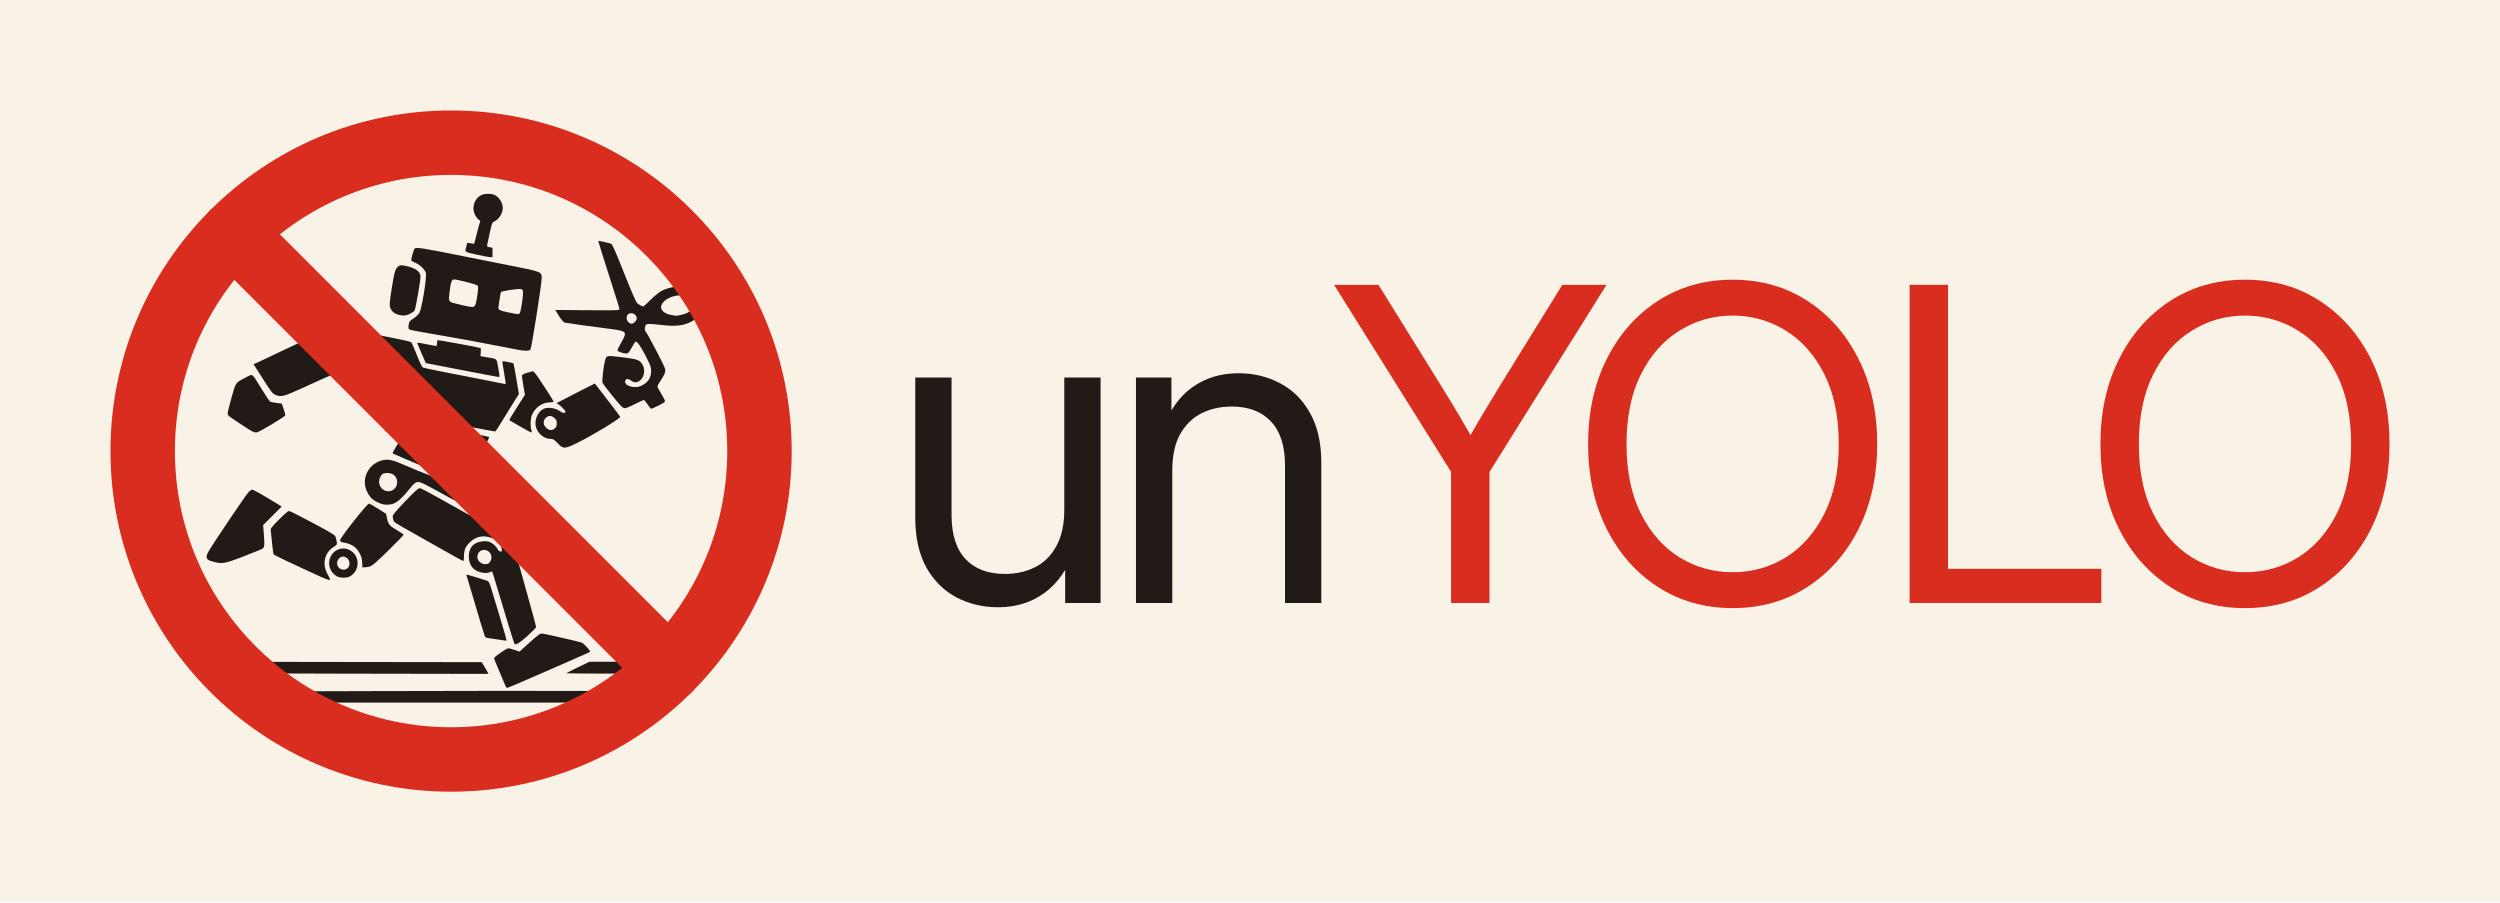
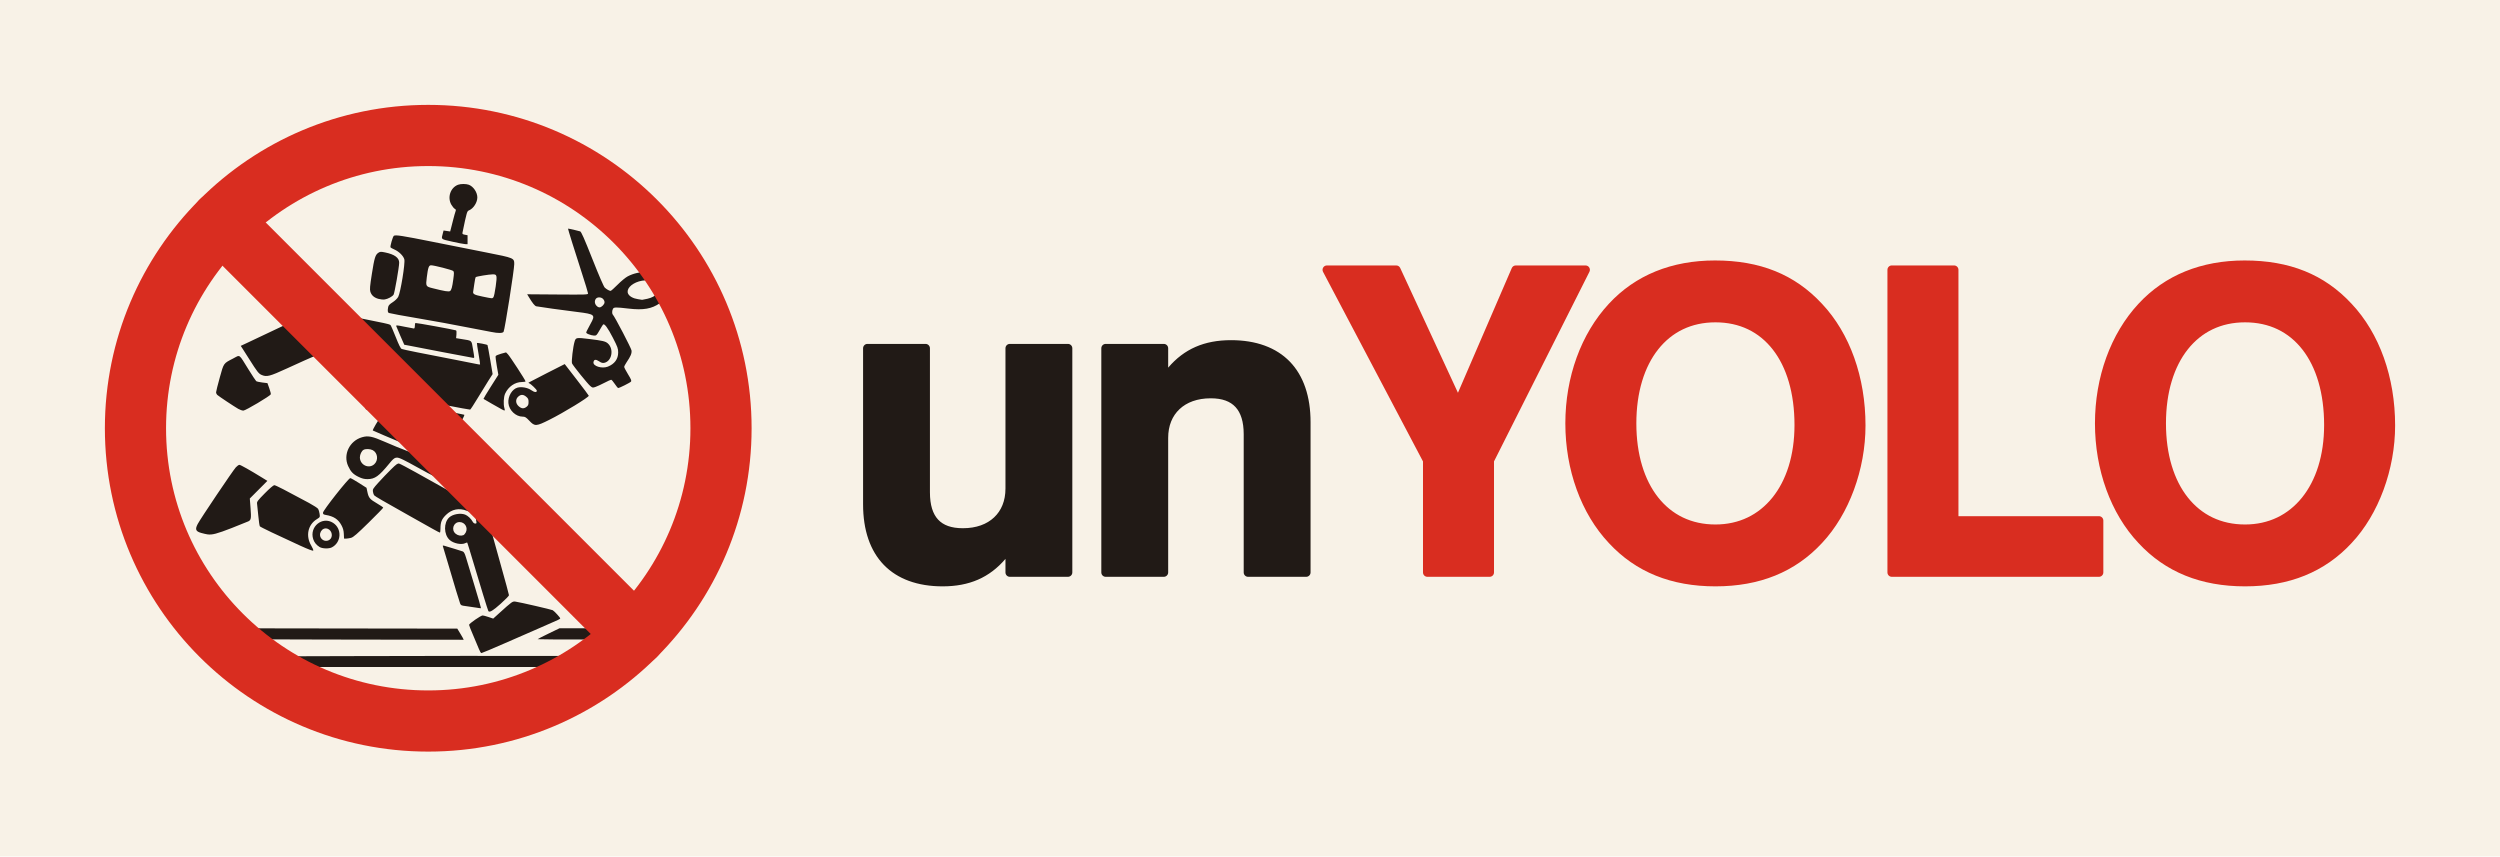
- <svg xmlns="http://www.w3.org/2000/svg" width="560" height="202.085" viewBox="0 0 1086.275 392" role="img" aria-labelledby="title" version="1.1" id="svg25">
+ <svg xmlns="http://www.w3.org/2000/svg" width="560" height="191.851" viewBox="0 0 1144.221 392" role="img" aria-labelledby="title" version="1.1" id="svg25">
  <defs id="defs29" />
-   <rect id="background" x="0" y="0" width="1086.28" height="392" fill="#f8f2e7" />
+   <rect id="background" x="0" y="0" width="1144.22" height="392" fill="#f8f2e7" />
  <g transform="translate(36,36)" id="g17">
    <g transform="matrix(1.302598,0,0,1.302598,44.1069,50.21171)" id="g9">
      <g transform="translate(-17.32738,-40.75645)" id="g7">
        <path fill="#211a16" d="m 34.981,207.089 -2.01,-1.852 46.284,-0.132 c 25.456,-0.073 56.344,-0.101 68.641,-0.063 l 22.357,0.069 -2.096,1.912 -2.096,1.912 -64.535,0.003 -64.535,0.003 z m 89.146,-4.432 c -0.288,-0.764 -1.19,-2.911 -2.003,-4.771 -0.814,-1.86 -1.479,-3.555 -1.479,-3.766 0,-0.437 4.144,-3.303 4.775,-3.303 0.228,0 1.154,0.25 2.059,0.556 l 1.645,0.556 2.004,-1.812 c 4.712,-4.262 4.773,-4.305 5.856,-4.152 1.553,0.219 12.585,2.765 13.046,3.011 0.537,0.286 2.629,2.556 2.629,2.852 0,0.269 -0.021,0.279 -6.482,3.088 -2.765,1.202 -8.592,3.748 -12.949,5.658 -4.357,1.91 -8.069,3.473 -8.249,3.473 -0.18,0 -0.563,-0.625 -0.851,-1.389 z m -54.214,-3.373 -43.338,-0.132 -1.919,-1.919 -1.919,-1.919 44.179,0.067 49.588,0.067 1.172,1.934 c 0.645,1.063 1.13,1.956 1.078,1.984 -0.052,0.028 -22.031,-0.009 -48.842,-0.082 z m 74.809,-0.118 c 0,-0.065 1.738,-0.958 3.861,-1.984 l 3.861,-1.867 h 16.511 c 9.081,0 16.511,0.046 16.511,0.102 0,0.056 -0.863,0.947 -1.918,1.98 l -1.918,1.878 -18.455,0.004 c -10.15,0.002 -18.455,-0.049 -18.455,-0.113 z m -17.304,-9.894 c -0.188,-0.304 -2.841,-8.916 -5.428,-17.619 -1.035,-3.482 -1.93,-6.379 -1.988,-6.438 -0.058,-0.058 -0.347,0.023 -0.64,0.18 -1.325,0.709 -4.205,0.131 -5.561,-1.116 -2.074,-1.906 -2.137,-6.09 -0.119,-7.915 1.262,-1.141 3.906,-1.61 5.558,-0.985 0.917,0.346 2.12,1.459 2.627,2.431 0.23,0.441 0.598,0.728 0.933,0.728 0.467,0 0.528,-0.113 0.389,-0.728 -0.09,-0.4 -0.24,-1.353 -0.332,-2.117 -0.196,-1.621 -0.222,-1.61 2.282,-0.902 l 1.715,0.485 1.002,3.681 c 0.551,2.025 2.309,8.339 3.908,14.031 1.598,5.692 2.906,10.52 2.906,10.73 0,0.209 -1.321,1.565 -2.935,3.012 -2.732,2.45 -3.934,3.158 -4.315,2.542 z m -8.769,-26.665 c 0.236,-0.09 0.613,-0.522 0.839,-0.958 0.869,-1.681 -0.314,-3.64 -2.198,-3.64 -2.114,0 -3.031,2.695 -1.387,4.078 0.789,0.664 1.849,0.865 2.746,0.521 z m 4.193,25.42 c -1.047,-0.181 -2.615,-0.412 -3.483,-0.513 -1.386,-0.161 -1.613,-0.27 -1.856,-0.888 -0.298,-0.757 -1.973,-6.301 -4.41,-14.595 -0.834,-2.838 -1.577,-5.322 -1.652,-5.521 -0.102,-0.271 0.023,-0.315 0.5,-0.176 2.28,0.665 6.017,1.816 6.49,1.999 0.412,0.159 0.72,0.74 1.144,2.156 0.319,1.066 1.656,5.488 2.97,9.826 1.315,4.338 2.348,7.922 2.296,7.964 -0.052,0.042 -0.951,-0.072 -1.998,-0.253 z M 61.405,166.339 c -8.27,-3.779 -14.041,-6.545 -14.274,-6.842 -0.129,-0.164 -0.375,-1.846 -0.547,-3.738 -0.172,-1.892 -0.367,-3.784 -0.433,-4.206 -0.108,-0.681 0.194,-1.086 2.709,-3.638 1.665,-1.69 3.041,-2.872 3.342,-2.872 0.462,0 3.905,1.764 12.188,6.243 1.584,0.857 3.033,1.797 3.221,2.089 0.187,0.292 0.416,1.067 0.509,1.722 0.167,1.183 0.16,1.195 -1.004,1.921 -3.127,1.949 -3.946,5.909 -1.92,9.274 0.481,0.799 0.797,1.581 0.701,1.736 -0.111,0.18 -1.745,-0.435 -4.491,-1.69 z m 6.719,0.435 c -1.147,-0.712 -1.873,-1.61 -2.247,-2.778 -1.396,-4.355 3.191,-8.118 6.972,-5.72 3.191,2.024 2.96,6.866 -0.413,8.621 -1.038,0.54 -3.351,0.474 -4.313,-0.123 z m 3.502,-2.555 c 1.317,-0.922 0.921,-3.254 -0.655,-3.853 -2.026,-0.77 -3.635,2.039 -2.066,3.608 0.746,0.746 1.862,0.846 2.721,0.245 z m 5.088,-0.455 c -0.005,-0.036 -0.042,-0.783 -0.082,-1.658 -0.054,-1.162 -0.284,-1.978 -0.851,-3.022 -1.131,-2.08 -2.713,-3.114 -5.474,-3.577 -0.817,-0.137 -0.992,-0.276 -0.992,-0.787 0,-0.809 8.998,-12.202 9.598,-12.154 0.232,0.019 1.609,0.793 3.06,1.72 l 2.638,1.686 0.328,1.535 c 0.428,2 0.849,2.492 3.409,3.979 1.173,0.682 2.133,1.34 2.133,1.463 0,0.123 -2.312,2.494 -5.137,5.269 -4.017,3.946 -5.358,5.107 -6.152,5.327 -0.91,0.253 -2.456,0.389 -2.478,0.219 z m -48.013,-1.432 c -0.437,-0.063 -1.424,-0.292 -2.193,-0.51 -1.919,-0.541 -2.196,-1.251 -1.217,-3.124 0.983,-1.879 12.429,-18.885 13.42,-19.938 0.445,-0.473 1.001,-0.86 1.235,-0.86 0.405,0 3.692,1.85 7.893,4.441 l 1.94,1.197 -3.088,3.096 -3.088,3.096 0.264,3.409 c 0.274,3.54 0.184,4.107 -0.729,4.596 -0.275,0.147 -2.922,1.211 -5.881,2.364 -5.218,2.033 -6.898,2.471 -8.555,2.232 z M 107.944,160.444 c -1.237,-0.697 -4.868,-2.737 -8.07,-4.533 -9.381,-5.262 -12.277,-6.945 -12.576,-7.305 -0.155,-0.187 -0.349,-0.753 -0.431,-1.258 -0.139,-0.856 -0.004,-1.08 1.972,-3.265 1.166,-1.29 3.133,-3.344 4.37,-4.564 1.877,-1.851 2.352,-2.191 2.87,-2.055 0.341,0.089 2.942,1.457 5.78,3.039 20.959,11.685 19.579,10.783 19.579,12.793 0,0.7 -0.055,1.273 -0.122,1.273 -0.067,0 -0.727,-0.238 -1.465,-0.529 -2.715,-1.07 -5.245,-0.569 -7.317,1.45 -1.504,1.465 -1.94,2.55 -1.942,4.834 -8.2e-4,0.764 -0.091,1.389 -0.2,1.388 -0.109,-3.3e-4 -1.21,-0.571 -2.447,-1.268 z M 81.883,142.166 c -1.941,-0.929 -2.798,-1.813 -3.723,-3.834 -1.844,-4.032 0.473,-8.849 4.871,-10.127 2.152,-0.625 3.528,-0.347 8.071,1.636 5.916,2.581 10.272,4.215 15.206,5.703 2.419,0.73 4.443,1.371 4.497,1.425 0.074,0.074 -2.125,4.372 -2.482,4.852 -0.073,0.099 -3.895,-1.907 -6.73,-3.532 -1.091,-0.626 -2.903,-1.589 -4.027,-2.14 -2.543,-1.248 -2.945,-1.148 -4.888,1.222 -3.739,4.561 -5.108,5.54 -7.754,5.55 -1.066,0.004 -1.879,-0.198 -3.043,-0.755 z m 5.436,-4.465 c 1.54,-1.377 1.255,-4.032 -0.533,-4.956 -0.894,-0.462 -2.457,-0.525 -3.198,-0.129 -0.681,0.365 -1.308,1.629 -1.308,2.638 0,2.673 3.101,4.179 5.039,2.447 z m 20.758,-3.622 c -3.308,-0.966 -7.656,-2.495 -10.98,-3.862 -3.118,-1.282 -10.112,-4.267 -10.28,-4.388 -0.183,-0.132 2.143,-4.11 2.478,-4.239 0.188,-0.072 2.337,0.295 4.775,0.816 2.438,0.521 4.461,0.916 4.494,0.878 0.033,-0.038 0.792,-1.534 1.687,-3.324 1.291,-2.584 1.721,-3.228 2.081,-3.119 0.249,0.075 1.942,0.446 3.761,0.823 4.467,0.927 11.093,2.279 11.906,2.43 0.364,0.068 0.801,0.165 0.972,0.217 0.493,0.15 -7.657,14.27 -8.274,14.334 -0.277,0.029 -1.456,-0.226 -2.62,-0.566 z m 1.6,-4.141 c 0.233,-0.45 0.351,-0.891 0.262,-0.979 -0.088,-0.088 -0.798,-0.358 -1.576,-0.599 l -1.415,-0.438 -0.439,0.921 c -0.241,0.506 -0.404,0.949 -0.362,0.984 0.164,0.134 2.475,0.889 2.783,0.909 0.178,0.011 0.514,-0.347 0.747,-0.797 z m -6.885,-2.794 c 0.364,-0.823 0.63,-1.513 0.592,-1.534 -0.443,-0.242 -1.609,-0.676 -1.659,-0.618 -0.43,0.494 -1.44,2.969 -1.275,3.125 0.191,0.18 0.833,0.394 1.479,0.492 0.111,0.017 0.499,-0.642 0.863,-1.465 z m 8.961,-2.214 c 0.506,-0.765 0.609,-1.098 0.366,-1.186 -0.186,-0.067 -0.844,-0.298 -1.463,-0.512 l -1.125,-0.39 -0.547,1.072 c -0.301,0.59 -0.509,1.109 -0.463,1.153 0.172,0.165 1.947,0.884 2.232,0.904 0.163,0.012 0.612,-0.457 1,-1.042 z m -6.513,-2.769 0.577,-1.187 -0.773,-0.4 c -0.425,-0.22 -0.827,-0.311 -0.892,-0.202 -0.603,1.007 -1.245,2.254 -1.181,2.293 0.206,0.128 1.419,0.649 1.548,0.664 0.08,0.01 0.405,-0.516 0.722,-1.169 z m 36.594,0.261 c -1.19,-1.258 -1.51,-1.455 -2.364,-1.455 -2.423,0 -4.764,-2.221 -5.007,-4.749 -0.229,-2.384 1.319,-4.978 3.263,-5.466 1.431,-0.359 3.528,0.039 4.753,0.903 1.141,0.804 1.976,0.884 1.976,0.188 0,-0.368 -2.064,-2.364 -2.665,-2.577 -0.208,-0.073 -0.318,-0.192 -0.245,-0.262 0.073,-0.071 2.961,-1.564 6.419,-3.318 l 6.287,-3.189 4.227,5.465 c 2.325,3.005 4.229,5.55 4.23,5.655 0.009,0.551 -8.744,5.898 -13.805,8.433 -4.711,2.36 -5.168,2.384 -7.071,0.372 z m -0.985,-4.914 c 0.562,-0.442 0.697,-0.771 0.697,-1.696 0,-0.957 -0.135,-1.262 -0.814,-1.833 -1.004,-0.844 -1.852,-0.87 -2.768,-0.082 -1.067,0.918 -1.026,2.399 0.093,3.399 1.007,0.9 1.837,0.963 2.792,0.212 z m -50.235,2.216 c -3.347,-0.648 -6.165,-1.259 -6.263,-1.357 -0.15,-0.15 -1.292,-7.514 -1.182,-7.624 0.02,-0.021 1.228,0.126 2.683,0.326 5.73,0.787 5.909,0.789 6.176,0.08 0.267,-0.709 1.453,-7.923 1.319,-8.017 -0.678,-0.475 -2.073,-1.151 -2.079,-1.007 -0.025,0.57 -1.249,7.487 -1.339,7.57 -0.059,0.054 -1.179,-0.066 -2.489,-0.267 -4.475,-0.687 -4.049,-0.501 -4.251,-1.849 -0.207,-1.381 0.186,-1.08 -6.464,-4.948 -6.024,-3.504 -5.671,-3.158 -4.059,-3.975 1.889,-0.957 2.781,-1.781 3.641,-3.361 0.879,-1.616 1.19,-4.143 0.694,-5.646 -0.4,-1.211 -2.073,-3.352 -3.01,-3.85 -2.328,-1.238 0.746,-1.007 8.713,0.654 3.187,0.664 6.747,1.39 7.911,1.612 1.164,0.222 2.252,0.542 2.416,0.712 0.165,0.169 0.998,2.078 1.852,4.241 1.082,2.741 1.713,4.002 2.082,4.16 0.54,0.231 7.411,1.621 18.785,3.8 3.493,0.669 6.87,1.338 7.507,1.487 0.636,0.149 1.201,0.227 1.254,0.173 0.054,-0.054 -0.192,-1.752 -0.547,-3.775 -0.355,-2.022 -0.606,-3.716 -0.558,-3.764 0.152,-0.152 3.586,0.515 3.714,0.722 0.068,0.109 0.501,2.448 0.963,5.198 l 0.84,5 -1.445,2.249 c -0.795,1.237 -2.508,4.02 -3.808,6.185 -1.3,2.165 -2.491,3.985 -2.648,4.046 -0.221,0.085 -16.961,-3.149 -19.603,-3.788 -0.506,-0.122 -0.765,0.237 -2.204,3.06 -1.146,2.248 -1.762,3.189 -2.073,3.166 -0.243,-0.018 -3.18,-0.562 -6.527,-1.211 z m -51.065,-1.49 c -1.452,-0.836 -6.773,-4.37 -7.342,-4.875 -0.255,-0.226 -0.458,-0.661 -0.452,-0.966 0.006,-0.305 0.588,-2.627 1.293,-5.161 1.446,-5.194 1.25,-4.914 4.705,-6.701 2.558,-1.323 1.868,-1.813 5.367,3.815 1.328,2.136 2.556,4.001 2.729,4.143 0.173,0.143 1.132,0.36 2.132,0.482 l 1.818,0.222 0.65,1.808 c 0.357,0.995 0.596,1.947 0.531,2.117 -0.226,0.586 -8.89,5.732 -9.646,5.729 -0.399,-0.002 -1.202,-0.277 -1.784,-0.613 z m 92.604,0.179 c -0.837,-0.438 -6.282,-3.554 -6.446,-3.689 -0.053,-0.043 1.102,-1.966 2.566,-4.272 l 2.662,-4.193 -0.546,-3.091 c -0.3,-1.7 -0.483,-3.257 -0.405,-3.459 0.078,-0.203 0.932,-0.582 1.899,-0.844 l 1.758,-0.476 0.636,0.639 c 0.694,0.697 6.21,9.17 6.21,9.54 0,0.125 -0.566,0.229 -1.257,0.23 -2.46,0.005 -4.792,1.619 -5.922,4.098 -0.529,1.161 -0.652,3.686 -0.248,5.095 0.278,0.969 0.204,1.003 -0.908,0.422 z m 31.076,-8.214 c -0.945,-0.795 -6.015,-7.076 -6.409,-7.939 -0.271,-0.594 0.348,-5.865 0.9,-7.665 0.446,-1.455 0.554,-1.473 5.342,-0.887 4.544,0.556 5.53,0.795 6.358,1.545 2.208,1.999 1.392,6.273 -1.301,6.812 -0.579,0.116 -1.043,-0.025 -1.824,-0.556 -1.139,-0.773 -1.794,-0.659 -1.943,0.339 -0.206,1.376 2.985,2.357 5.045,1.55 2.361,-0.925 3.635,-2.666 3.635,-4.968 0,-1.411 -0.177,-1.906 -1.859,-5.189 -1.776,-3.466 -2.995,-5.106 -3.448,-4.639 -0.115,0.119 -0.683,1.05 -1.262,2.068 -0.989,1.739 -1.107,1.85 -1.938,1.815 -0.487,-0.02 -1.327,-0.228 -1.866,-0.462 -0.938,-0.406 -0.967,-0.456 -0.661,-1.158 0.175,-0.403 0.765,-1.525 1.311,-2.492 1.804,-3.197 1.568,-3.412 -4.564,-4.172 -5.181,-0.642 -13.58,-1.806 -14.475,-2.005 -0.546,-0.122 -1.319,-1.083 -2.656,-3.301 l -0.558,-0.926 10.697,0.081 c 10.065,0.076 10.697,0.054 10.697,-0.384 0,-0.256 -1.007,-3.567 -2.238,-7.357 -2.285,-7.036 -4.87,-15.322 -4.806,-15.404 0.058,-0.074 3.69,0.749 4.27,0.967 0.406,0.153 1.434,2.476 4.301,9.715 2.371,5.989 3.987,9.714 4.361,10.055 0.679,0.618 1.612,1.136 2.046,1.136 0.163,0 1.272,-0.985 2.465,-2.189 1.193,-1.204 2.773,-2.51 3.512,-2.902 4.109,-2.18 9.638,-1.998 11.953,0.394 2.536,2.62 2.218,7.003 -0.655,9.029 -2.802,1.975 -5.79,2.494 -10.918,1.896 -4.62,-0.538 -5.212,-0.527 -5.55,0.105 -0.34,0.634 -0.355,1.68 -0.03,2.015 0.678,0.699 6.45,11.759 6.562,12.575 0.14,1.012 -0.289,2.035 -1.764,4.213 -0.444,0.655 -0.807,1.366 -0.808,1.58 -6.2e-4,0.214 0.606,1.379 1.347,2.588 1.085,1.77 1.287,2.273 1.033,2.579 -0.318,0.383 -4.047,2.249 -4.494,2.249 -0.132,0 -0.675,-0.655 -1.206,-1.455 -0.531,-0.8 -1.099,-1.455 -1.261,-1.455 -0.163,0 -1.218,0.48 -2.346,1.067 -1.128,0.587 -2.529,1.235 -3.114,1.442 -1.022,0.36 -1.096,0.348 -1.879,-0.311 z m 4.391,-28.247 c 0.775,-0.775 0.823,-1.459 0.162,-2.276 -0.617,-0.762 -2.071,-0.824 -2.592,-0.111 -0.528,0.722 -0.439,1.727 0.216,2.424 0.739,0.787 1.402,0.775 2.215,-0.037 z m 15.697,-2.404 c 3.108,-0.707 4.59,-2.562 3.722,-4.658 -0.67,-1.618 -3.85,-2.298 -6.715,-1.435 -2.831,0.852 -4.534,2.789 -3.795,4.316 0.453,0.938 1.775,1.671 3.458,1.917 0.759,0.111 1.415,0.216 1.459,0.234 0.044,0.018 0.886,-0.15 1.871,-0.374 z M 47.719,106.299 c -0.989,-0.431 -1.53,-1.121 -4.257,-5.441 -1.149,-1.819 -2.304,-3.634 -2.567,-4.033 l -0.479,-0.726 2.212,-1.032 c 1.217,-0.568 6.141,-2.899 10.944,-5.181 4.802,-2.282 9.495,-4.444 10.428,-4.804 1.508,-0.582 1.741,-0.611 2.094,-0.258 0.353,0.353 0.287,0.519 -0.598,1.499 -0.547,0.606 -1.219,1.594 -1.492,2.196 -0.619,1.363 -0.661,3.862 -0.092,5.531 0.528,1.55 2.294,3.57 3.653,4.179 l 1.047,0.469 -0.905,0.389 c -3.678,1.583 -5.856,2.556 -10.988,4.91 -6.214,2.85 -7.176,3.096 -8.999,2.303 z m 63.797,-7.973 c -5.53,-1.075 -10.861,-2.106 -11.847,-2.291 L 97.876,95.699 96.535,92.656 c -0.738,-1.673 -1.399,-3.237 -1.471,-3.474 -0.115,-0.384 0.202,-0.363 2.869,0.187 1.65,0.341 3.148,0.624 3.33,0.63 0.203,0.007 0.331,-0.342 0.331,-0.899 0,-0.501 0.093,-0.968 0.208,-1.039 0.18,-0.111 13.454,2.303 14.242,2.591 0.186,0.068 0.248,0.591 0.168,1.424 l -0.126,1.316 1.949,0.316 c 3.782,0.614 3.43,0.307 3.97,3.458 0.585,3.414 0.582,3.168 0.03,3.139 -0.255,-0.013 -4.987,-0.904 -10.517,-1.979 z M 68.124,96.474 c -2.14,-1.113 -3.146,-2.899 -2.992,-5.311 0.084,-1.318 0.271,-1.903 0.888,-2.776 3.335,-4.721 10.797,-1.067 9.373,4.589 -0.369,1.464 -1.629,3.058 -2.808,3.551 -1.163,0.486 -3.477,0.459 -4.46,-0.052 z m 3.145,-2.748 c 1.542,-0.586 1.838,-2.927 0.503,-3.977 -2.134,-1.679 -4.91,0.913 -3.355,3.132 0.683,0.975 1.71,1.279 2.852,0.845 z M 128.449,91.206 c -0.873,-0.181 -4.564,-0.888 -8.202,-1.571 -3.638,-0.683 -7.448,-1.407 -8.467,-1.61 -1.019,-0.203 -4.71,-0.855 -8.202,-1.45 -6.508,-1.108 -10.228,-1.79 -11.046,-2.024 -0.483,-0.138 -0.577,-0.782 -0.31,-2.118 0.111,-0.557 0.533,-1.005 1.557,-1.653 0.808,-0.511 1.64,-1.308 1.958,-1.875 0.809,-1.439 2.515,-11.891 2.158,-13.218 -0.325,-1.205 -1.877,-2.737 -3.5,-3.453 -0.685,-0.302 -1.293,-0.636 -1.351,-0.741 -0.197,-0.357 0.797,-3.814 1.168,-4.065 0.597,-0.403 2.888,-0.048 13.835,2.145 5.691,1.14 14.158,2.825 18.814,3.744 9.588,1.893 9.657,1.922 9.657,4.045 0,1.953 -3.305,22.955 -3.74,23.771 -0.295,0.553 -1.878,0.579 -4.33,0.071 z m 0.719,-12.138 c 0.205,-0.205 0.564,-1.858 0.835,-3.848 0.532,-3.898 0.447,-4.263 -0.991,-4.254 -1.298,0.007 -5.777,0.738 -6.021,0.982 -0.121,0.121 -0.344,1.169 -0.496,2.329 -0.152,1.16 -0.328,2.348 -0.391,2.64 -0.207,0.956 0.29,1.242 3.204,1.843 3.631,0.749 3.435,0.733 3.859,0.309 z m -15.221,-2.23 c 0.494,-0.314 0.775,-1.312 1.152,-4.1 0.301,-2.223 0.297,-2.64 -0.029,-2.953 -0.394,-0.379 -6.702,-2 -7.782,-2 -0.791,0 -1.069,0.783 -1.497,4.214 -0.393,3.146 -0.346,3.237 1.965,3.821 4.311,1.089 5.715,1.32 6.191,1.018 z m -25.126,2.751 c -1.538,-0.424 -2.485,-1.266 -2.87,-2.551 -0.237,-0.792 -0.14,-1.916 0.54,-6.234 0.895,-5.685 1.213,-6.715 2.287,-7.419 0.622,-0.407 0.876,-0.421 2.326,-0.125 3.371,0.689 5.009,1.889 4.983,3.649 -0.023,1.56 -1.611,10.633 -1.958,11.189 -0.415,0.665 -1.979,1.515 -3.117,1.693 -0.509,0.08 -1.495,-0.011 -2.19,-0.203 z m 25.871,-20.115 c -4.088,-0.926 -3.841,-0.708 -3.272,-2.895 l 0.265,-1.02 1.159,0.174 1.159,0.174 0.263,-1.006 c 0.145,-0.553 0.51,-1.985 0.812,-3.182 0.301,-1.197 0.662,-2.474 0.8,-2.839 0.206,-0.543 0.159,-0.714 -0.26,-0.938 -0.282,-0.151 -0.814,-0.789 -1.182,-1.417 -1.5,-2.56 -0.357,-6.02 2.324,-7.033 0.957,-0.361 2.847,-0.361 3.802,7.93e-4 1.598,0.605 2.976,2.645 2.988,4.423 0.012,1.767 -1.352,3.912 -2.893,4.551 -0.744,0.308 -0.783,0.438 -2.325,7.842 -0.097,0.467 0.042,0.591 0.833,0.74 l 0.95,0.178 v 1.576 1.576 l -0.86,-0.032 c -0.473,-0.018 -2.527,-0.41 -4.564,-0.871 z" id="path5" />
      </g>
    </g>
    <g fill="none" stroke="#d92d20" stroke-width="28" id="g15">
      <path id="circle11" d="M 294,160 A 134,134 0 0 1 160,294 134,134 0 0 1 26,160 134,134 0 0 1 160,26 134,134 0 0 1 294,160 Z" />
      <path d="m 65.25,65.25 189.5,189.5" stroke-linecap="round" id="path13" />
    </g>
  </g>
-   <g aria-label="unYOLO" id="text23" style="font-size:190px;font-family:Inter, ui-sans-serif, system-ui, '-apple-system', BlinkMacSystemFont, 'Segoe UI', sans-serif;letter-spacing:-8" transform="translate(12)">
-     <path d="m 421.686,263.855 q -9.834,0 -18.091,-4.268 -8.164,-4.36 -13.081,-12.988 -4.824,-8.721 -4.824,-21.709 v -60.859 h 15.771 v 59.746 q 0,12.71 6.123,19.204 6.123,6.401 17.07,6.401 7.144,0 12.988,-2.876 5.845,-2.876 9.277,-9.092 3.525,-6.216 3.525,-16.05 V 164.031 H 466.217 V 262 h -15.4 v -23.75 h 4.453 q -4.824,13.174 -13.452,19.39 -8.535,6.216 -20.132,6.216 z" style="fill:#211a16" id="path32" />
-     <path d="M 497.367,204.666 V 262 H 481.596 v -97.969 h 15.4 v 23.75 h -4.453 q 4.824,-13.267 13.359,-19.39 8.628,-6.216 20.225,-6.216 9.927,0 18.091,4.36 8.164,4.268 12.988,12.896 4.917,8.628 4.917,21.709 V 262 h -15.771 v -59.746 q 0,-12.71 -6.123,-19.111 -6.03,-6.494 -17.07,-6.494 -7.144,0 -12.988,2.876 -5.845,2.876 -9.37,9.092 -3.433,6.123 -3.433,16.05 z" style="fill:#211a16" id="path34" />
-     <path d="m 618.508,262 v -56.963 l -50.84,-81.27 h 19.297 l 27.739,44.717 q 4.175,6.68 8.071,13.359 3.896,6.68 7.793,13.359 h -7.144 q 3.804,-6.68 7.7,-13.359 3.989,-6.68 8.071,-13.359 l 27.646,-44.717 h 19.204 l -50.84,81.27 V 262 Z" style="fill:#d92d20" id="path36" />
-     <path d="m 740.854,264.227 q -18.276,0 -32.471,-9.185 -14.194,-9.185 -22.266,-25.234 -8.071,-16.143 -8.071,-36.831 0,-20.874 8.071,-36.924 8.071,-16.143 22.266,-25.327 14.194,-9.185 32.471,-9.185 18.369,0 32.471,9.185 14.194,9.185 22.266,25.327 8.071,16.05 8.071,36.924 0,20.688 -8.071,36.831 -8.071,16.05 -22.266,25.234 -14.102,9.185 -32.471,9.185 z m 0,-15.586 q 12.524,0 23.008,-6.401 10.483,-6.494 16.792,-18.926 6.309,-12.432 6.309,-30.337 0,-17.998 -6.309,-30.43 -6.309,-12.524 -16.792,-18.926 -10.483,-6.494 -23.008,-6.494 -12.524,0 -23.008,6.494 -10.483,6.401 -16.792,18.926 -6.309,12.432 -6.309,30.43 0,17.905 6.309,30.337 6.309,12.432 16.792,18.926 10.483,6.401 23.008,6.401 z" style="fill:#d92d20" id="path38" />
-     <path d="M 817.742,262 V 123.768 h 16.699 v 123.389 h 66.611 V 262 Z" style="fill:#d92d20" id="path40" />
-     <path d="m 963.468,264.227 q -18.276,0 -32.471,-9.185 -14.194,-9.185 -22.266,-25.234 -8.071,-16.143 -8.071,-36.831 0,-20.874 8.071,-36.924 8.071,-16.143 22.266,-25.327 14.194,-9.185 32.471,-9.185 18.369,0 32.471,9.185 14.194,9.185 22.266,25.327 8.071,16.05 8.071,36.924 0,20.688 -8.071,36.831 -8.071,16.05 -22.266,25.234 -14.102,9.185 -32.471,9.185 z m 0,-15.586 q 12.524,0 23.008,-6.401 10.483,-6.494 16.792,-18.926 6.309,-12.432 6.309,-30.337 0,-17.998 -6.309,-30.43 -6.309,-12.524 -16.792,-18.926 -10.483,-6.494 -23.008,-6.494 -12.524,0 -23.008,6.494 -10.483,6.401 -16.792,18.926 -6.309,12.432 -6.309,30.43 0,17.905 6.309,30.337 6.309,12.432 16.792,18.926 10.483,6.401 23.008,6.401 z" style="fill:#d92d20" id="path42" />
+   <g aria-label="unYOLO" id="text23" transform="translate(12)">
+     <g id="path32">
+       <path d="m 385.02,157.4 a 2,2 0 0 0 -2,2 v 71.439 c 0,11.761 3.214,21.223 9.494,27.707 6.28,6.484 15.491,9.822 26.896,9.822 12.222,0 21.445,-3.989 28.779,-12.578 V 262 a 2,2 0 0 0 2,2 h 26.6 a 2,2 0 0 0 2,-2 V 159.4 a 2,2 0 0 0 -2,-2 h -26.6 a 2,2 0 0 0 -2,2 v 64.219 c 0,5.622 -1.883,10.059 -5.189,13.176 -3.307,3.117 -8.13,4.965 -14.279,4.965 -5.344,0 -8.966,-1.37 -11.361,-3.945 -2.395,-2.575 -3.74,-6.617 -3.74,-12.484 v -65.93 a 2,2 0 0 0 -2,-2 z m 2,4 h 22.6 v 63.93 c 0,6.483 1.506,11.656 4.811,15.209 3.305,3.552 8.235,5.221 14.291,5.221 6.961,0 12.87,-2.142 17.021,-6.055 4.151,-3.913 6.447,-9.548 6.447,-16.086 v -62.219 h 22.6 V 260 h -22.6 v -10.16 a 2,2 0 0 0 -3.672,-1.096 c -7.332,11.182 -15.712,15.625 -29.107,15.625 -10.635,0 -18.619,-3.025 -24.023,-8.605 -5.405,-5.581 -8.367,-13.885 -8.367,-24.924 z" id="path24" fill="#211a16" />
+       <path d="M 476.79,262 V 159.4 h -26.6 v 64.22 c 0,12.16 -8.36,20.14 -21.47,20.14 -11.4,0 -17.1,-6.08 -17.1,-18.43 V 159.4 h -26.6 v 71.44 c 0,22.8 12.35,35.53 34.39,35.53 13.87,0 23.18,-4.94 30.78,-16.53 V 262 Z" id="path26" fill="#211a16" />
+     </g>
+     <g id="path34">
+       <path d="m 551.439,155.689 c -12.222,0 -21.445,3.991 -28.779,12.58 v -8.869 a 2,2 0 0 0 -2,-2 h -26.6 a 2,2 0 0 0 -2,2 V 262 a 2,2 0 0 0 2,2 h 26.6 a 2,2 0 0 0 2,-2 v -61.561 c 0,-5.622 1.885,-10.057 5.191,-13.174 3.307,-3.117 8.13,-4.965 14.279,-4.965 5.333,0 8.953,1.409 11.355,4.012 2.403,2.603 3.744,6.65 3.744,12.418 V 262 a 2,2 0 0 0 2,2 h 26.6 a 2,2 0 0 0 2,-2 v -68.779 c 0,-11.761 -3.214,-21.223 -9.494,-27.707 -6.28,-6.484 -15.491,-9.824 -26.896,-9.824 z m 0,4 c 10.635,0 18.619,3.027 24.023,8.607 5.405,5.581 8.367,13.885 8.367,24.924 V 260 h -22.6 v -61.27 c 0,-6.392 -1.509,-11.561 -4.807,-15.133 -3.297,-3.572 -8.226,-5.297 -14.293,-5.297 -6.961,0 -12.872,2.142 -17.023,6.055 -4.151,3.913 -6.447,9.546 -6.447,16.084 V 260 h -22.6 v -98.6 h 22.6 v 12.82 a 2,2 0 0 0 3.672,1.096 c 7.332,-11.182 15.712,-15.627 29.107,-15.627 z" id="path30" fill="#211a16" />
+       <path d="M 494.06,159.4 V 262 h 26.6 v -61.56 c 0,-12.16 8.36,-20.14 21.47,-20.14 11.4,0 17.1,6.27 17.1,18.43 V 262 h 26.6 v -68.78 c 0,-22.8 -12.35,-35.53 -34.39,-35.53 -13.87,0 -23.18,4.94 -30.78,16.53 V 159.4 Z" id="path33" fill="#211a16" />
+     </g>
+     <g id="path36">
+       <path d="m 595.311,121.49 a 2,2 0 0 0 -1.77,2.932 l 45.748,86.773 V 262 a 2,2 0 0 0 2,2 h 28.5 a 2,2 0 0 0 2,-2 v -50.824 l 43.678,-86.787 a 2,2 0 0 0 -1.787,-2.898 h -31.92 a 2,2 0 0 0 -1.836,1.207 l -24.637,57.072 -26.432,-57.119 a 2,2 0 0 0 -1.816,-1.16 z m 3.316,4 h 27.135 l 27.773,60.02 a 2,2 0 0 0 3.65,-0.047 l 25.889,-59.973 h 27.359 l -42.43,84.311 a 2,2 0 0 0 -0.215,0.898 V 260 h -24.5 v -49.301 a 2,2 0 0 0 -0.23,-0.932 z" id="path37" fill="#d92d20" />
+       <path d="m 669.79,210.7 43.89,-87.21 h -31.92 l -26.41,61.18 -28.31,-61.18 h -31.73 l 45.98,87.21 V 262 h 28.5 z" id="path39" fill="#d92d20" />
+     </g>
+     <g id="path38">
+       <path d="m 772.939,119.211 c -19.823,0 -36.422,6.687 -48.584,19.828 -12.752,13.733 -19.916,33.587 -19.916,54.75 0,21.162 7.154,41.202 19.924,54.76 6.3e-4,6.6e-4 10e-4,10e-4 0.002,0.002 12.337,13.31 28.589,19.818 48.766,19.818 20.183,0 36.437,-6.512 48.775,-19.83 12.403,-13.197 19.914,-33.73 19.914,-53.799 0,-22.087 -7.149,-42.144 -19.914,-55.701 l -0.008,-0.008 C 809.384,125.544 793.478,119.211 772.939,119.211 Z m 0,4 c 19.737,0 34.231,5.822 46.035,18.549 a 2,2 0 0 0 0.01,0.012 c 11.929,12.663 18.836,31.742 18.836,52.969 0,19.065 -7.307,38.807 -18.838,51.07 a 2,2 0 0 0 -0.01,0.01 c -11.601,12.522 -26.505,18.549 -45.842,18.549 -19.337,0 -34.243,-6.027 -45.844,-18.549 a 2,2 0 0 0 -0.012,-0.012 c -11.929,-12.663 -18.836,-31.762 -18.836,-52.02 0,-20.257 6.897,-39.16 18.846,-52.027 a 2,2 0 0 0 0.002,-0.004 c 11.397,-12.317 26.717,-18.547 45.652,-18.547 z m 0.191,20.318 c -12.136,0 -22.357,5.067 -29.357,13.918 -7,8.851 -10.834,21.37 -10.834,36.342 0,14.972 3.834,27.493 10.834,36.344 7,8.851 17.221,13.918 29.357,13.918 11.956,0 22.155,-5.063 29.201,-13.809 7.047,-8.746 10.988,-21.081 10.988,-35.691 0,-15.339 -3.777,-28.046 -10.754,-36.998 -6.977,-8.952 -17.209,-14.023 -29.436,-14.023 z m 0,4 c 11.143,0 20.006,4.43 26.281,12.482 6.276,8.053 9.908,19.858 9.908,34.539 0,13.89 -3.755,25.302 -10.104,33.182 -6.348,7.879 -15.242,12.318 -26.086,12.318 -11.044,0 -19.919,-4.434 -26.219,-12.398 -6.3,-7.964 -9.973,-19.575 -9.973,-33.863 0,-14.288 3.673,-25.897 9.973,-33.861 6.3,-7.964 15.175,-12.398 26.219,-12.398 z" id="path43" fill="#d92d20" />
+       <path d="m 772.94,121.21 c -19.38,0 -35.34,6.46 -47.12,19.19 -12.35,13.3 -19.38,32.68 -19.38,53.39 0,20.71 7.03,40.28 19.38,53.39 11.97,12.92 27.55,19.19 47.31,19.19 19.76,0 35.34,-6.27 47.31,-19.19 11.97,-12.73 19.38,-32.87 19.38,-52.44 0,-21.66 -7.03,-41.23 -19.38,-54.34 -12.16,-13.11 -27.36,-19.19 -47.5,-19.19 z m 0.19,24.32 c 23.37,0 38.19,19 38.19,49.02 0,28.5 -15.39,47.5 -38.19,47.5 -23.18,0 -38.19,-19 -38.19,-48.26 0,-29.26 15.01,-48.26 38.19,-48.26 z" id="path45" fill="#d92d20" />
+     </g>
+     <g id="path40">
+       <path d="m 853.859,121.49 a 2,2 0 0 0 -2,2 V 262 a 2,2 0 0 0 2,2 h 94.811 a 2,2 0 0 0 2,-2 v -23.75 a 2,2 0 0 0 -2,-2 H 884.359 V 123.49 a 2,2 0 0 0 -2,-2 z m 2,4 h 24.5 V 238.25 a 2,2 0 0 0 2,2 h 64.311 V 260 h -90.811 z" id="path49" fill="#d92d20" />
+       <path d="m 882.36,123.49 h -28.5 V 262 h 94.81 v -23.75 h -66.31 z" id="path51" fill="#d92d20" />
+     </g>
+     <g id="path42">
+       <path d="m 1015.34,119.211 c -19.824,0 -36.425,6.687 -48.588,19.83 -12.751,13.732 -19.912,33.586 -19.912,54.748 0,21.157 7.149,41.193 19.914,54.75 12.339,13.318 28.592,19.83 48.775,19.83 20.183,0 36.439,-6.512 48.777,-19.83 12.403,-13.197 19.914,-33.73 19.914,-53.799 0,-22.087 -7.149,-42.144 -19.914,-55.701 l -0.01,-0.008 c -12.514,-13.488 -28.421,-19.82 -48.959,-19.82 z m 0,4 c 19.738,0 34.229,5.822 46.033,18.549 a 2,2 0 0 0 0.012,0.012 c 11.928,12.663 18.836,31.742 18.836,52.969 0,19.065 -7.307,38.807 -18.838,51.07 a 2,2 0 0 0 -0.01,0.01 c -11.601,12.522 -26.507,18.549 -45.844,18.549 -19.337,0 -34.241,-6.027 -45.842,-18.549 a 2,2 0 0 0 -0.012,-0.012 c -11.929,-12.663 -18.836,-31.762 -18.836,-52.02 0,-20.257 6.897,-39.16 18.846,-52.027 a 2,2 0 0 0 0.002,-0.004 c 11.397,-12.317 26.717,-18.547 45.652,-18.547 z m 0.19,20.318 c -12.136,0 -22.355,5.067 -29.355,13.918 -7,8.851 -10.834,21.37 -10.834,36.342 0,14.972 3.834,27.493 10.834,36.344 7,8.851 17.219,13.918 29.355,13.918 11.956,0 22.157,-5.063 29.203,-13.809 7.047,-8.746 10.988,-21.081 10.988,-35.691 0,-15.339 -3.777,-28.046 -10.754,-36.998 -6.977,-8.952 -17.21,-14.023 -29.438,-14.023 z m 0,4 c 11.143,0 20.006,4.43 26.281,12.482 6.276,8.053 9.91,19.858 9.91,34.539 0,13.89 -3.755,25.302 -10.104,33.182 -6.348,7.879 -15.243,12.318 -26.088,12.318 -11.043,0 -19.919,-4.434 -26.219,-12.398 -6.3,-7.964 -9.971,-19.575 -9.971,-33.863 0,-14.288 3.671,-25.897 9.971,-33.861 6.3,-7.964 15.175,-12.398 26.219,-12.398 z" id="path55" fill="#d92d20" />
+       <path d="m 1015.34,121.21 c -19.38,0 -35.34,6.46 -47.12,19.19 -12.35,13.3 -19.38,32.68 -19.38,53.39 0,20.71 7.03,40.28 19.38,53.39 11.97,12.92 27.55,19.19 47.31,19.19 19.76,0 35.34,-6.27 47.31,-19.19 11.97,-12.73 19.38,-32.87 19.38,-52.44 0,-21.66 -7.03,-41.23 -19.38,-54.34 -12.16,-13.11 -27.36,-19.19 -47.5,-19.19 z m 0.19,24.32 c 23.37,0 38.19,19 38.19,49.02 0,28.5 -15.39,47.5 -38.19,47.5 -23.18,0 -38.19,-19 -38.19,-48.26 0,-29.26 15.01,-48.26 38.19,-48.26 z" id="path57" fill="#d92d20" />
+     </g>
  </g>
</svg>
